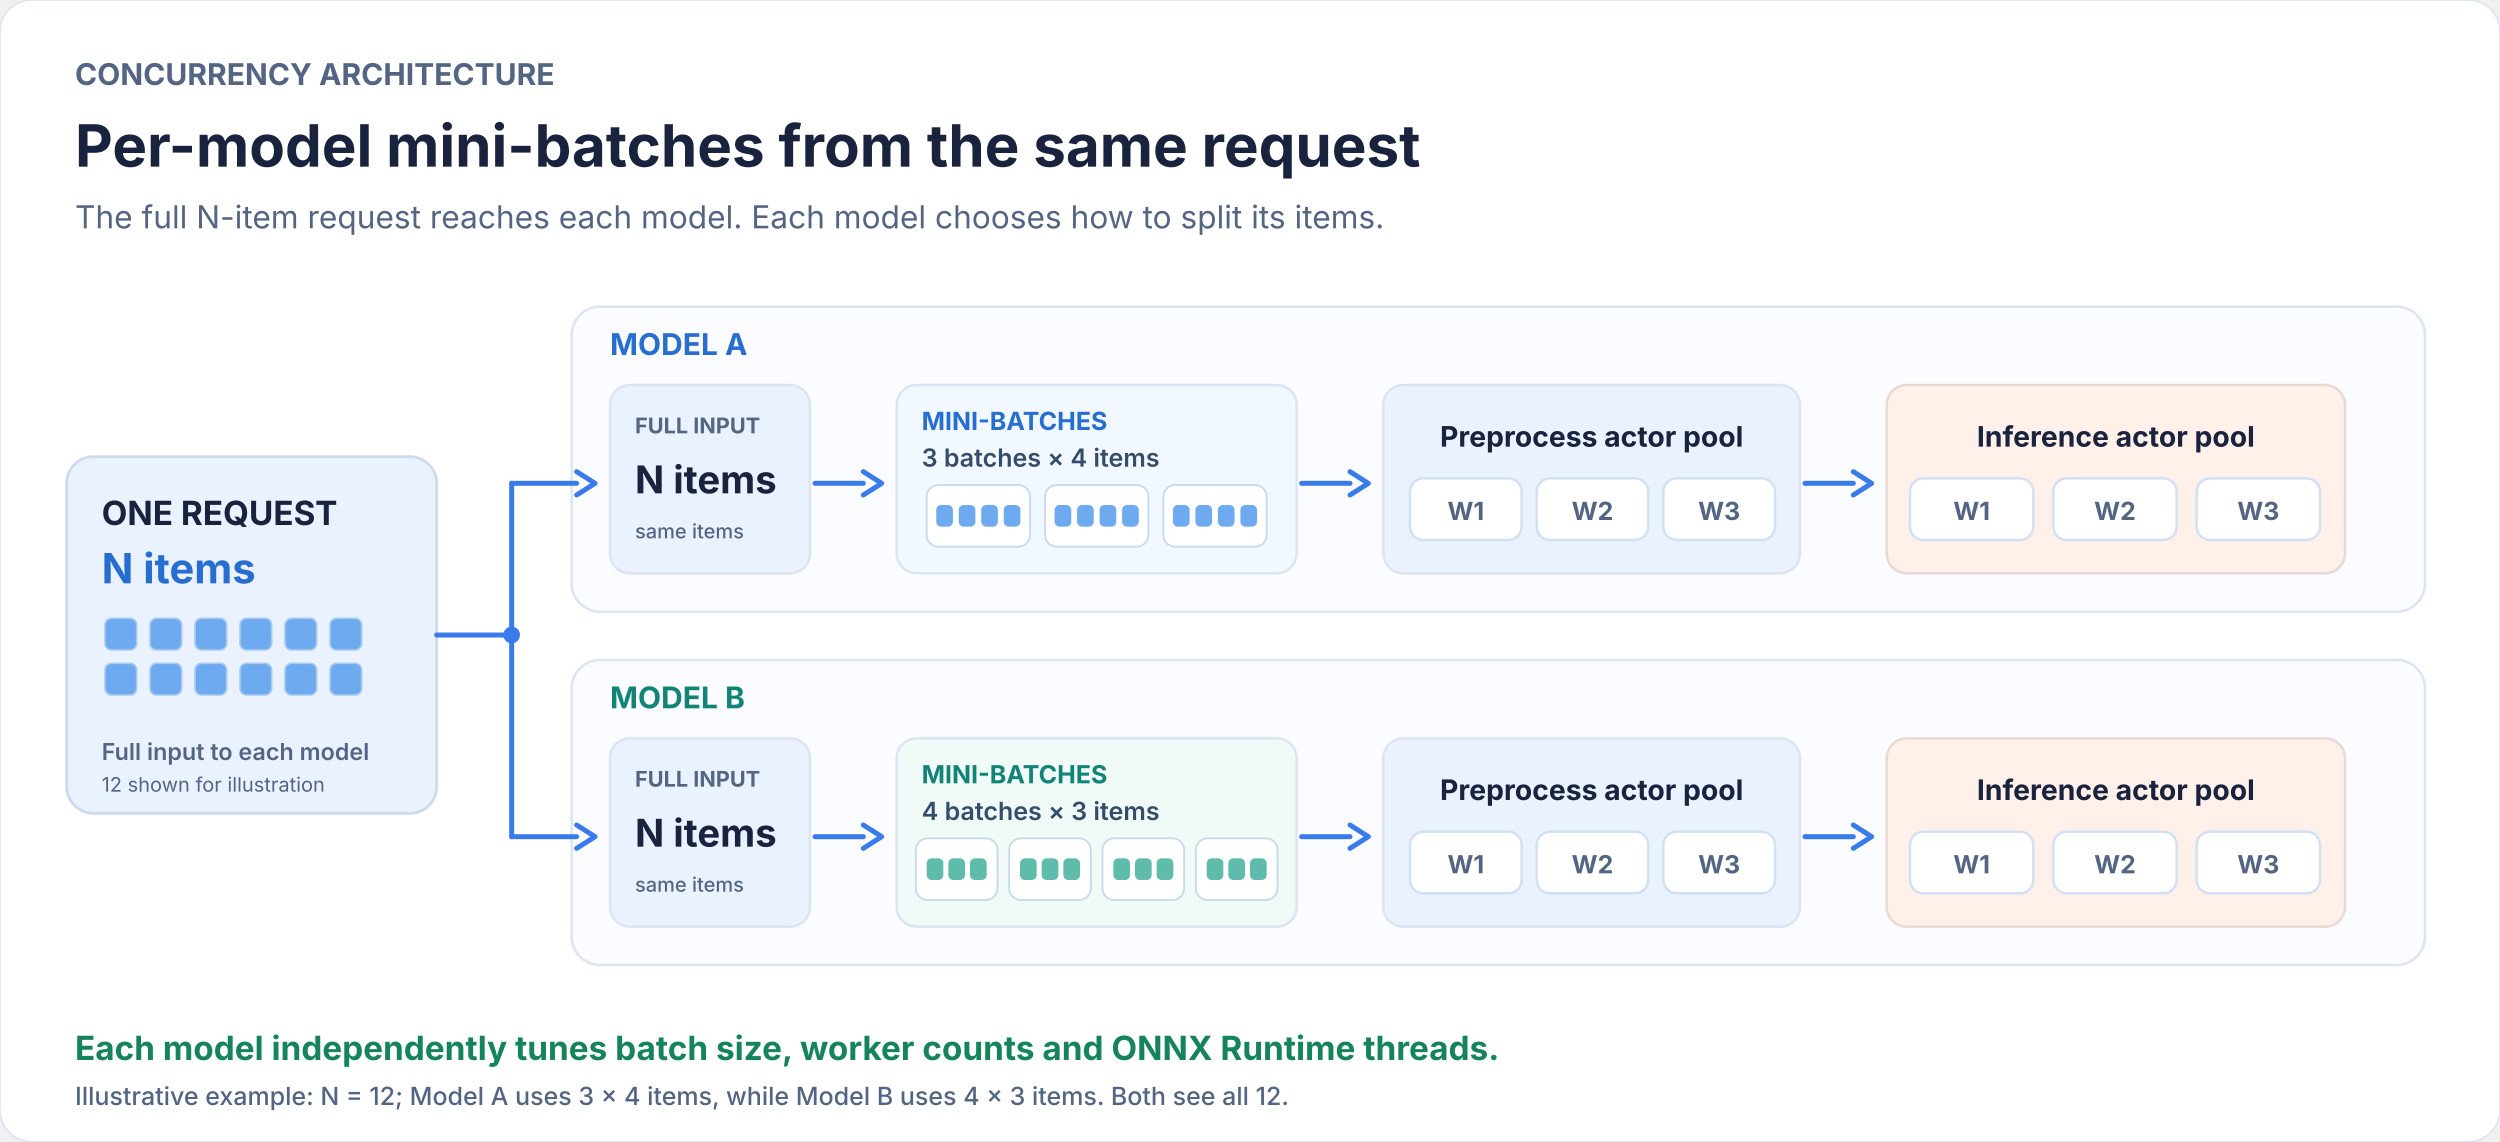
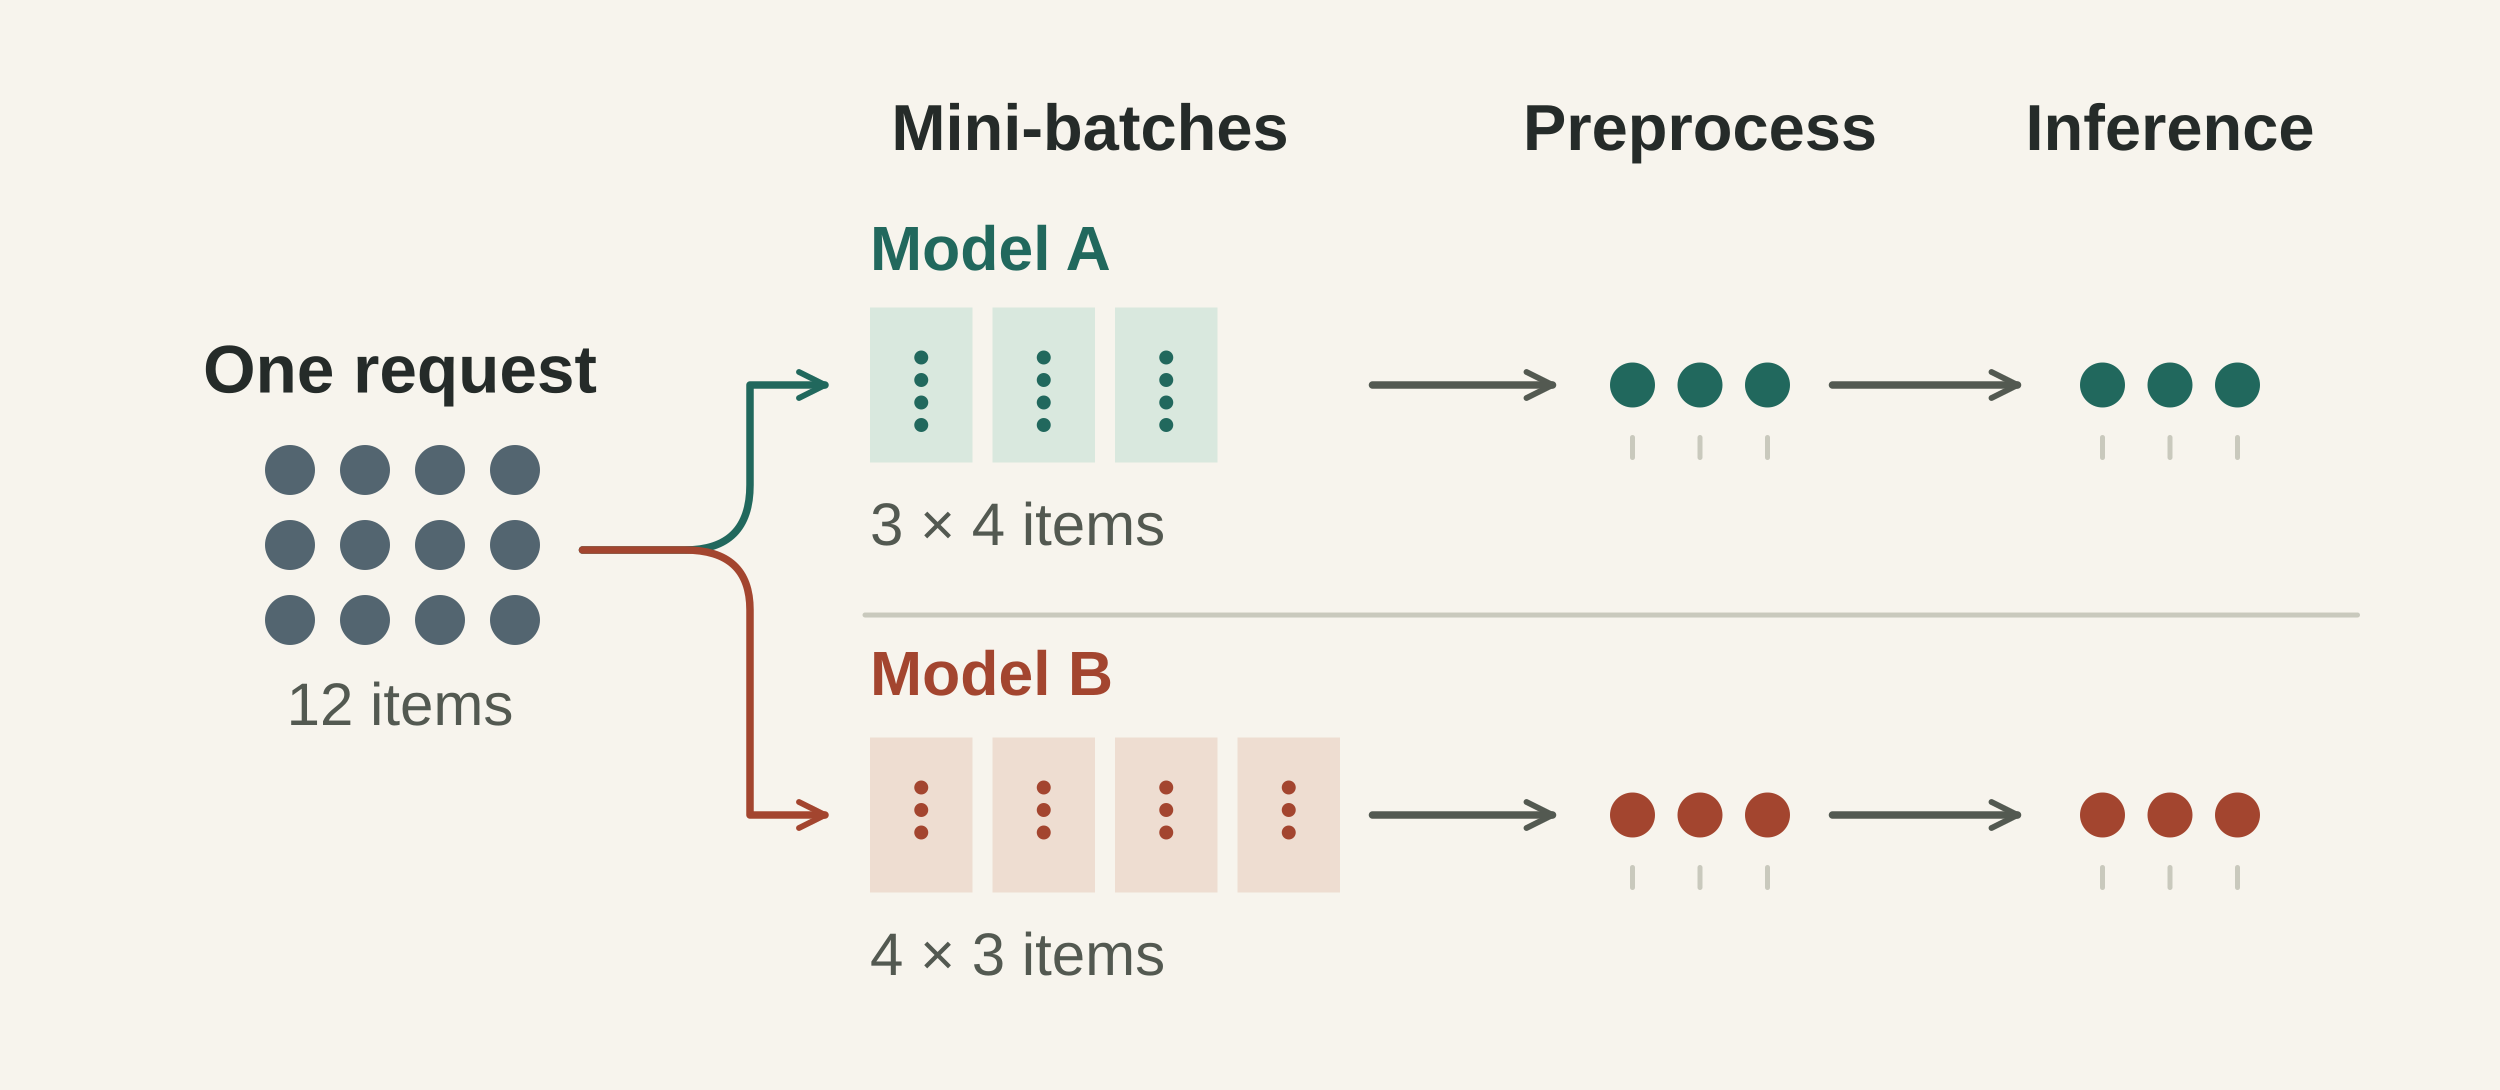
- <svg xmlns="http://www.w3.org/2000/svg" viewBox="0 0 1500 685" role="img" aria-label="One request with N items fans out to both model A and model B. Each model independently splits all N items into its own mini-batches before its preprocessing and inference actor pools.">
-   <rect x="0" y="0" width="1500" height="685" rx="19" fill="#FFFFFF" stroke="#DCE4F3" stroke-width="1" />
-   <text x="45" y="51" fill="#536582" font-family="Inter,Arial,sans-serif" font-size="18" font-weight="700" text-anchor="start">CONCURRENCY ARCHITECTURE</text>
-   <text x="45" y="100" fill="#19233e" font-family="Inter,Arial,sans-serif" font-size="35" font-weight="700" text-anchor="start">Per-model mini-batches from the same request</text>
-   <text x="45" y="137" fill="#536582" font-family="Inter,Arial,sans-serif" font-size="19" font-weight="400" text-anchor="start">The full N-item request reaches each model. Each model chooses how to split its items.</text>
-   <rect x="343" y="184" width="1112" height="183" rx="17" fill="#FBFCFF" stroke="#DCE4F3" stroke-width="1.5" />
-   <text x="366" y="213" fill="#286DD0" font-family="Inter,Arial,sans-serif" font-size="18" font-weight="750" text-anchor="start">MODEL A</text>
-   <rect x="366" y="231" width="120" height="113" rx="12" fill="#EAF2FF" stroke="#DCE4F3" stroke-width="1.5" />
-   <text x="381" y="260" fill="#536582" font-family="Inter,Arial,sans-serif" font-size="13" font-weight="700" text-anchor="start">FULL INPUT</text>
-   <text x="381" y="296" fill="#19233e" font-family="Inter,Arial,sans-serif" font-size="23" font-weight="750" text-anchor="start">N items</text>
-   <text x="381" y="323" fill="#536582" font-family="Inter,Arial,sans-serif" font-size="12" font-weight="500" text-anchor="start">same items</text>
-   <rect x="538" y="231" width="240" height="113" rx="12" fill="#F2F8FF" stroke="#DCE4F3" stroke-width="1.5" />
-   <text x="553" y="258" fill="#286DD0" font-family="Inter,Arial,sans-serif" font-size="15" font-weight="750" text-anchor="start">MINI-BATCHES</text>
-   <text x="553" y="280" fill="#354D6B" font-family="Inter,Arial,sans-serif" font-size="15" font-weight="600" text-anchor="start">3 batches × 4 items</text>
-   <rect x="556" y="291" width="62" height="37" rx="7" fill="#FFFFFF" stroke="#C8D9EC" stroke-width="1.1" />
-   <rect x="561.75" y="303" width="10" height="13" rx="3" fill="#6DAAEF" />
-   <rect x="575.25" y="303" width="10" height="13" rx="3" fill="#6DAAEF" />
-   <rect x="588.75" y="303" width="10" height="13" rx="3" fill="#6DAAEF" />
-   <rect x="602.25" y="303" width="10" height="13" rx="3" fill="#6DAAEF" />
-   <rect x="627" y="291" width="62" height="37" rx="7" fill="#FFFFFF" stroke="#C8D9EC" stroke-width="1.1" />
-   <rect x="632.75" y="303" width="10" height="13" rx="3" fill="#6DAAEF" />
-   <rect x="646.25" y="303" width="10" height="13" rx="3" fill="#6DAAEF" />
-   <rect x="659.75" y="303" width="10" height="13" rx="3" fill="#6DAAEF" />
-   <rect x="673.25" y="303" width="10" height="13" rx="3" fill="#6DAAEF" />
-   <rect x="698" y="291" width="62" height="37" rx="7" fill="#FFFFFF" stroke="#C8D9EC" stroke-width="1.1" />
-   <rect x="703.75" y="303" width="10" height="13" rx="3" fill="#6DAAEF" />
-   <rect x="717.25" y="303" width="10" height="13" rx="3" fill="#6DAAEF" />
-   <rect x="730.75" y="303" width="10" height="13" rx="3" fill="#6DAAEF" />
-   <rect x="744.25" y="303" width="10" height="13" rx="3" fill="#6DAAEF" />
-   <rect x="830" y="231" width="250" height="113" rx="12" fill="#EAF2FF" stroke="#DCE4F3" stroke-width="1.5" />
-   <text x="955" y="268" fill="#19233E" font-family="Inter,Arial,sans-serif" font-size="17" font-weight="700" text-anchor="middle">Preprocess actor pool</text>
-   <rect x="846" y="287" width="67" height="37" rx="8" fill="#FFFFFF" stroke="#D2E0F4" stroke-width="1.5" />
-   <text x="879.5" y="312" fill="#536582" font-family="Inter,Arial,sans-serif" font-size="15" font-weight="700" text-anchor="middle">W1</text>
-   <rect x="922" y="287" width="67" height="37" rx="8" fill="#FFFFFF" stroke="#D2E0F4" stroke-width="1.5" />
-   <text x="955.5" y="312" fill="#536582" font-family="Inter,Arial,sans-serif" font-size="15" font-weight="700" text-anchor="middle">W2</text>
-   <rect x="998" y="287" width="67" height="37" rx="8" fill="#FFFFFF" stroke="#D2E0F4" stroke-width="1.5" />
-   <text x="1031.5" y="312" fill="#536582" font-family="Inter,Arial,sans-serif" font-size="15" font-weight="700" text-anchor="middle">W3</text>
-   <rect x="1132" y="231" width="275" height="113" rx="12" fill="#FFF0E9" stroke="#ECD8D2" stroke-width="1.5" />
-   <text x="1269.5" y="268" fill="#19233E" font-family="Inter,Arial,sans-serif" font-size="17" font-weight="700" text-anchor="middle">Inference actor pool</text>
-   <rect x="1146" y="287" width="74" height="37" rx="8" fill="#FFFFFF" stroke="#D2E0F4" stroke-width="1.5" />
-   <text x="1183" y="312" fill="#536582" font-family="Inter,Arial,sans-serif" font-size="15" font-weight="700" text-anchor="middle">W1</text>
-   <rect x="1232" y="287" width="74" height="37" rx="8" fill="#FFFFFF" stroke="#D2E0F4" stroke-width="1.5" />
-   <text x="1269" y="312" fill="#536582" font-family="Inter,Arial,sans-serif" font-size="15" font-weight="700" text-anchor="middle">W2</text>
-   <rect x="1318" y="287" width="74" height="37" rx="8" fill="#FFFFFF" stroke="#D2E0F4" stroke-width="1.5" />
-   <text x="1355" y="312" fill="#536582" font-family="Inter,Arial,sans-serif" font-size="15" font-weight="700" text-anchor="middle">W3</text>
-   <path d="M489 290H518 M518 283L529 290L518 297" fill="none" stroke="#397bea" stroke-width="3" stroke-linecap="round" stroke-linejoin="round" />
-   <path d="M781 290H810 M810 283L821 290L810 297" fill="none" stroke="#397bea" stroke-width="3" stroke-linecap="round" stroke-linejoin="round" />
-   <path d="M1083 290H1112 M1112 283L1123 290L1112 297" fill="none" stroke="#397bea" stroke-width="3" stroke-linecap="round" stroke-linejoin="round" />
-   <rect x="343" y="396" width="1112" height="183" rx="17" fill="#FBFCFF" stroke="#DCE4F3" stroke-width="1.5" />
-   <text x="366" y="425" fill="#128477" font-family="Inter,Arial,sans-serif" font-size="18" font-weight="750" text-anchor="start">MODEL B</text>
-   <rect x="366" y="443" width="120" height="113" rx="12" fill="#EAF2FF" stroke="#DCE4F3" stroke-width="1.5" />
-   <text x="381" y="472" fill="#536582" font-family="Inter,Arial,sans-serif" font-size="13" font-weight="700" text-anchor="start">FULL INPUT</text>
-   <text x="381" y="508" fill="#19233e" font-family="Inter,Arial,sans-serif" font-size="23" font-weight="750" text-anchor="start">N items</text>
-   <text x="381" y="535" fill="#536582" font-family="Inter,Arial,sans-serif" font-size="12" font-weight="500" text-anchor="start">same items</text>
-   <rect x="538" y="443" width="240" height="113" rx="12" fill="#F0FAF6" stroke="#DCE4F3" stroke-width="1.5" />
-   <text x="553" y="470" fill="#128477" font-family="Inter,Arial,sans-serif" font-size="15" font-weight="750" text-anchor="start">MINI-BATCHES</text>
-   <text x="553" y="492" fill="#354D6B" font-family="Inter,Arial,sans-serif" font-size="15" font-weight="600" text-anchor="start">4 batches × 3 items</text>
-   <rect x="549.5" y="503" width="49" height="37" rx="7" fill="#FFFFFF" stroke="#C8D9EC" stroke-width="1.1" />
-   <rect x="556.00" y="515" width="10" height="13" rx="3" fill="#60BCAA" />
-   <rect x="569.00" y="515" width="10" height="13" rx="3" fill="#60BCAA" />
-   <rect x="582.00" y="515" width="10" height="13" rx="3" fill="#60BCAA" />
-   <rect x="605.5" y="503" width="49" height="37" rx="7" fill="#FFFFFF" stroke="#C8D9EC" stroke-width="1.1" />
-   <rect x="612.00" y="515" width="10" height="13" rx="3" fill="#60BCAA" />
-   <rect x="625.00" y="515" width="10" height="13" rx="3" fill="#60BCAA" />
-   <rect x="638.00" y="515" width="10" height="13" rx="3" fill="#60BCAA" />
-   <rect x="661.5" y="503" width="49" height="37" rx="7" fill="#FFFFFF" stroke="#C8D9EC" stroke-width="1.1" />
-   <rect x="668.00" y="515" width="10" height="13" rx="3" fill="#60BCAA" />
-   <rect x="681.00" y="515" width="10" height="13" rx="3" fill="#60BCAA" />
-   <rect x="694.00" y="515" width="10" height="13" rx="3" fill="#60BCAA" />
-   <rect x="717.5" y="503" width="49" height="37" rx="7" fill="#FFFFFF" stroke="#C8D9EC" stroke-width="1.1" />
-   <rect x="724.00" y="515" width="10" height="13" rx="3" fill="#60BCAA" />
-   <rect x="737.00" y="515" width="10" height="13" rx="3" fill="#60BCAA" />
-   <rect x="750.00" y="515" width="10" height="13" rx="3" fill="#60BCAA" />
-   <rect x="830" y="443" width="250" height="113" rx="12" fill="#EAF2FF" stroke="#DCE4F3" stroke-width="1.5" />
-   <text x="955" y="480" fill="#19233E" font-family="Inter,Arial,sans-serif" font-size="17" font-weight="700" text-anchor="middle">Preprocess actor pool</text>
-   <rect x="846" y="499" width="67" height="37" rx="8" fill="#FFFFFF" stroke="#D2E0F4" stroke-width="1.5" />
-   <text x="879.5" y="524" fill="#536582" font-family="Inter,Arial,sans-serif" font-size="15" font-weight="700" text-anchor="middle">W1</text>
-   <rect x="922" y="499" width="67" height="37" rx="8" fill="#FFFFFF" stroke="#D2E0F4" stroke-width="1.5" />
-   <text x="955.5" y="524" fill="#536582" font-family="Inter,Arial,sans-serif" font-size="15" font-weight="700" text-anchor="middle">W2</text>
-   <rect x="998" y="499" width="67" height="37" rx="8" fill="#FFFFFF" stroke="#D2E0F4" stroke-width="1.5" />
-   <text x="1031.5" y="524" fill="#536582" font-family="Inter,Arial,sans-serif" font-size="15" font-weight="700" text-anchor="middle">W3</text>
-   <rect x="1132" y="443" width="275" height="113" rx="12" fill="#FFF0E9" stroke="#ECD8D2" stroke-width="1.5" />
-   <text x="1269.5" y="480" fill="#19233E" font-family="Inter,Arial,sans-serif" font-size="17" font-weight="700" text-anchor="middle">Inference actor pool</text>
-   <rect x="1146" y="499" width="74" height="37" rx="8" fill="#FFFFFF" stroke="#D2E0F4" stroke-width="1.5" />
-   <text x="1183" y="524" fill="#536582" font-family="Inter,Arial,sans-serif" font-size="15" font-weight="700" text-anchor="middle">W1</text>
-   <rect x="1232" y="499" width="74" height="37" rx="8" fill="#FFFFFF" stroke="#D2E0F4" stroke-width="1.5" />
-   <text x="1269" y="524" fill="#536582" font-family="Inter,Arial,sans-serif" font-size="15" font-weight="700" text-anchor="middle">W2</text>
-   <rect x="1318" y="499" width="74" height="37" rx="8" fill="#FFFFFF" stroke="#D2E0F4" stroke-width="1.5" />
-   <text x="1355" y="524" fill="#536582" font-family="Inter,Arial,sans-serif" font-size="15" font-weight="700" text-anchor="middle">W3</text>
-   <path d="M489 502H518 M518 495L529 502L518 509" fill="none" stroke="#397bea" stroke-width="3" stroke-linecap="round" stroke-linejoin="round" />
-   <path d="M781 502H810 M810 495L821 502L810 509" fill="none" stroke="#397bea" stroke-width="3" stroke-linecap="round" stroke-linejoin="round" />
-   <path d="M1083 502H1112 M1112 495L1123 502L1112 509" fill="none" stroke="#397bea" stroke-width="3" stroke-linecap="round" stroke-linejoin="round" />
-   <rect x="40" y="274" width="222" height="214" rx="16" fill="#EAF2FF" stroke="#CDDBEF" stroke-width="1.7" />
-   <text x="61" y="315" fill="#19233E" font-family="Inter,Arial,sans-serif" font-size="20" font-weight="750" text-anchor="start">ONE REQUEST</text>
-   <text x="61" y="350" fill="#286DD0" font-family="Inter,Arial,sans-serif" font-size="25" font-weight="750" text-anchor="start">N items</text>
-   <rect x="63" y="371" width="19" height="19" rx="4" fill="#6DAAEF" stroke="#A9CAEF" stroke-width="1" />
-   <rect x="90" y="371" width="19" height="19" rx="4" fill="#6DAAEF" stroke="#A9CAEF" stroke-width="1" />
-   <rect x="117" y="371" width="19" height="19" rx="4" fill="#6DAAEF" stroke="#A9CAEF" stroke-width="1" />
-   <rect x="144" y="371" width="19" height="19" rx="4" fill="#6DAAEF" stroke="#A9CAEF" stroke-width="1" />
-   <rect x="171" y="371" width="19" height="19" rx="4" fill="#6DAAEF" stroke="#A9CAEF" stroke-width="1" />
-   <rect x="198" y="371" width="19" height="19" rx="4" fill="#6DAAEF" stroke="#A9CAEF" stroke-width="1" />
-   <rect x="63" y="398" width="19" height="19" rx="4" fill="#6DAAEF" stroke="#A9CAEF" stroke-width="1" />
-   <rect x="90" y="398" width="19" height="19" rx="4" fill="#6DAAEF" stroke="#A9CAEF" stroke-width="1" />
-   <rect x="117" y="398" width="19" height="19" rx="4" fill="#6DAAEF" stroke="#A9CAEF" stroke-width="1" />
-   <rect x="144" y="398" width="19" height="19" rx="4" fill="#6DAAEF" stroke="#A9CAEF" stroke-width="1" />
-   <rect x="171" y="398" width="19" height="19" rx="4" fill="#6DAAEF" stroke="#A9CAEF" stroke-width="1" />
-   <rect x="198" y="398" width="19" height="19" rx="4" fill="#6DAAEF" stroke="#A9CAEF" stroke-width="1" />
-   <text x="61" y="456" fill="#536582" font-family="Inter,Arial,sans-serif" font-size="14" font-weight="600" text-anchor="start">Full input to each model</text>
-   <text x="61" y="475" fill="#536582" font-family="Inter,Arial,sans-serif" font-size="12" font-weight="400" text-anchor="start">12 shown for illustration</text>
-   <path d="M262 381H307 M307 290V502" stroke="#397bea" stroke-width="3" stroke-linecap="round" stroke-linejoin="round" fill="none" />
-   <circle cx="307" cy="381" r="5" fill="#397bea" />
-   <path d="M307 290H346 M346 283L357 290L346 297" fill="none" stroke="#397bea" stroke-width="3" stroke-linecap="round" stroke-linejoin="round" />
-   <path d="M307 502H346 M346 495L357 502L346 509" fill="none" stroke="#397bea" stroke-width="3" stroke-linecap="round" stroke-linejoin="round" />
-   <text x="45" y="636" fill="#16845A" font-family="Inter,Arial,sans-serif" font-size="20" font-weight="700" text-anchor="start">Each model independently tunes batch size, worker counts and ONNX Runtime threads.</text>
-   <text x="45" y="663" fill="#536582" font-family="Inter,Arial,sans-serif" font-size="15" font-weight="500" text-anchor="start">Illustrative example: N = 12; Model A uses 3 × 4 items, while Model B uses 4 × 3 items. Both see all 12.</text>
+ <svg xmlns="http://www.w3.org/2000/svg" viewBox="0 0 1000 436" role="img" aria-labelledby="title desc">
+   <defs>
+     <marker id="arrow" viewBox="0 0 10 10" markerWidth="13" markerHeight="13" refX="9" refY="5" orient="auto" markerUnits="userSpaceOnUse">
+       <path d="M1 1L9 5 1 9" fill="none" stroke="#535951" stroke-width="1.8" stroke-linecap="round" stroke-linejoin="round" />
+     </marker>
+     <marker id="arrow-rust" viewBox="0 0 10 10" markerWidth="13" markerHeight="13" refX="9" refY="5" orient="auto" markerUnits="userSpaceOnUse">
+       <path d="M1 1L9 5 1 9" fill="none" stroke="#a3452f" stroke-width="1.8" stroke-linecap="round" stroke-linejoin="round" />
+     </marker>
+     <marker id="arrow-teal" viewBox="0 0 10 10" markerWidth="13" markerHeight="13" refX="9" refY="5" orient="auto" markerUnits="userSpaceOnUse">
+       <path d="M1 1L9 5 1 9" fill="none" stroke="#21685d" stroke-width="1.8" stroke-linecap="round" stroke-linejoin="round" />
+     </marker>
+   </defs>
+   <rect x="0" y="0" width="1000" height="436" fill="#f7f4ed" />
+   <text x="160" y="157" text-anchor="middle" font-family="Arial, Helvetica, sans-serif" font-size="27" font-weight="700" fill="#252b29">One request</text>
+   <circle cx="116" cy="188" r="10" fill="#536570" />
+   <circle cx="146" cy="188" r="10" fill="#536570" />
+   <circle cx="176" cy="188" r="10" fill="#536570" />
+   <circle cx="206" cy="188" r="10" fill="#536570" />
+   <circle cx="116" cy="218" r="10" fill="#536570" />
+   <circle cx="146" cy="218" r="10" fill="#536570" />
+   <circle cx="176" cy="218" r="10" fill="#536570" />
+   <circle cx="206" cy="218" r="10" fill="#536570" />
+   <circle cx="116" cy="248" r="10" fill="#536570" />
+   <circle cx="146" cy="248" r="10" fill="#536570" />
+   <circle cx="176" cy="248" r="10" fill="#536570" />
+   <circle cx="206" cy="248" r="10" fill="#536570" />
+   <text x="160" y="290" text-anchor="middle" font-family="Arial, Helvetica, sans-serif" font-size="24" font-weight="400" fill="#535951">12 items</text>
+   <text x="436" y="60" text-anchor="middle" font-family="Arial, Helvetica, sans-serif" font-size="26" font-weight="700" fill="#252b29">Mini-batches</text>
+   <text x="680" y="60" text-anchor="middle" font-family="Arial, Helvetica, sans-serif" font-size="26" font-weight="700" fill="#252b29">Preprocess</text>
+   <text x="868" y="60" text-anchor="middle" font-family="Arial, Helvetica, sans-serif" font-size="26" font-weight="700" fill="#252b29">Inference</text>
+   <path d="M233 220H274Q300 220 300 194V154H330" fill="none" stroke="#21685d" stroke-width="3" stroke-linecap="round" stroke-linejoin="round" marker-end="url(#arrow-teal)" />
+   <path d="M233 220H274Q300 220 300 244V326H330" fill="none" stroke="#a3452f" stroke-width="3" stroke-linecap="round" stroke-linejoin="round" marker-end="url(#arrow-rust)" />
+   <text x="348" y="108" text-anchor="start" font-family="Arial, Helvetica, sans-serif" font-size="25" font-weight="700" fill="#21685d">Model A</text>
+   <text x="348" y="278" text-anchor="start" font-family="Arial, Helvetica, sans-serif" font-size="25" font-weight="700" fill="#a3452f">Model B</text>
+   <rect x="348" y="123" width="41" height="62" fill="#d9e8de" />
+   <circle cx="368.5" cy="143" r="2.8" fill="#21685d" />
+   <circle cx="368.5" cy="152" r="2.8" fill="#21685d" />
+   <circle cx="368.5" cy="161" r="2.8" fill="#21685d" />
+   <circle cx="368.5" cy="170" r="2.8" fill="#21685d" />
+   <rect x="397" y="123" width="41" height="62" fill="#d9e8de" />
+   <circle cx="417.5" cy="143" r="2.8" fill="#21685d" />
+   <circle cx="417.5" cy="152" r="2.8" fill="#21685d" />
+   <circle cx="417.5" cy="161" r="2.8" fill="#21685d" />
+   <circle cx="417.5" cy="170" r="2.8" fill="#21685d" />
+   <rect x="446" y="123" width="41" height="62" fill="#d9e8de" />
+   <circle cx="466.5" cy="143" r="2.8" fill="#21685d" />
+   <circle cx="466.5" cy="152" r="2.8" fill="#21685d" />
+   <circle cx="466.5" cy="161" r="2.8" fill="#21685d" />
+   <circle cx="466.5" cy="170" r="2.8" fill="#21685d" />
+   <rect x="348" y="295" width="41" height="62" fill="#eeddd1" />
+   <circle cx="368.5" cy="315" r="2.8" fill="#a3452f" />
+   <circle cx="368.5" cy="324" r="2.8" fill="#a3452f" />
+   <circle cx="368.5" cy="333" r="2.8" fill="#a3452f" />
+   <rect x="397" y="295" width="41" height="62" fill="#eeddd1" />
+   <circle cx="417.5" cy="315" r="2.8" fill="#a3452f" />
+   <circle cx="417.5" cy="324" r="2.8" fill="#a3452f" />
+   <circle cx="417.5" cy="333" r="2.8" fill="#a3452f" />
+   <rect x="446" y="295" width="41" height="62" fill="#eeddd1" />
+   <circle cx="466.5" cy="315" r="2.8" fill="#a3452f" />
+   <circle cx="466.5" cy="324" r="2.8" fill="#a3452f" />
+   <circle cx="466.5" cy="333" r="2.8" fill="#a3452f" />
+   <rect x="495" y="295" width="41" height="62" fill="#eeddd1" />
+   <circle cx="515.5" cy="315" r="2.8" fill="#a3452f" />
+   <circle cx="515.5" cy="324" r="2.8" fill="#a3452f" />
+   <circle cx="515.5" cy="333" r="2.8" fill="#a3452f" />
+   <text x="348" y="218" text-anchor="start" font-family="Arial, Helvetica, sans-serif" font-size="24" font-weight="400" fill="#535951">3 × 4 items</text>
+   <text x="348" y="390" text-anchor="start" font-family="Arial, Helvetica, sans-serif" font-size="24" font-weight="400" fill="#535951">4 × 3 items</text>
+   <path d="M346 246H943" fill="none" stroke="#c9c9bd" stroke-width="2" stroke-linecap="round" stroke-linejoin="round" />
+   <path d="M549 154H621" fill="none" stroke="#535951" stroke-width="3" stroke-linecap="round" stroke-linejoin="round" marker-end="url(#arrow)" />
+   <path d="M733 154H807" fill="none" stroke="#535951" stroke-width="3" stroke-linecap="round" stroke-linejoin="round" marker-end="url(#arrow)" />
+   <path d="M549 326H621" fill="none" stroke="#535951" stroke-width="3" stroke-linecap="round" stroke-linejoin="round" marker-end="url(#arrow)" />
+   <path d="M733 326H807" fill="none" stroke="#535951" stroke-width="3" stroke-linecap="round" stroke-linejoin="round" marker-end="url(#arrow)" />
+   <circle cx="653" cy="154" r="9" fill="#21685d" />
+   <path d="M653 175V183" fill="none" stroke="#c9c9bd" stroke-width="2" stroke-linecap="round" stroke-linejoin="round" />
+   <circle cx="680" cy="154" r="9" fill="#21685d" />
+   <path d="M680 175V183" fill="none" stroke="#c9c9bd" stroke-width="2" stroke-linecap="round" stroke-linejoin="round" />
+   <circle cx="707" cy="154" r="9" fill="#21685d" />
+   <path d="M707 175V183" fill="none" stroke="#c9c9bd" stroke-width="2" stroke-linecap="round" stroke-linejoin="round" />
+   <circle cx="841" cy="154" r="9" fill="#21685d" />
+   <path d="M841 175V183" fill="none" stroke="#c9c9bd" stroke-width="2" stroke-linecap="round" stroke-linejoin="round" />
+   <circle cx="868" cy="154" r="9" fill="#21685d" />
+   <path d="M868 175V183" fill="none" stroke="#c9c9bd" stroke-width="2" stroke-linecap="round" stroke-linejoin="round" />
+   <circle cx="895" cy="154" r="9" fill="#21685d" />
+   <path d="M895 175V183" fill="none" stroke="#c9c9bd" stroke-width="2" stroke-linecap="round" stroke-linejoin="round" />
+   <circle cx="653" cy="326" r="9" fill="#a3452f" />
+   <path d="M653 347V355" fill="none" stroke="#c9c9bd" stroke-width="2" stroke-linecap="round" stroke-linejoin="round" />
+   <circle cx="680" cy="326" r="9" fill="#a3452f" />
+   <path d="M680 347V355" fill="none" stroke="#c9c9bd" stroke-width="2" stroke-linecap="round" stroke-linejoin="round" />
+   <circle cx="707" cy="326" r="9" fill="#a3452f" />
+   <path d="M707 347V355" fill="none" stroke="#c9c9bd" stroke-width="2" stroke-linecap="round" stroke-linejoin="round" />
+   <circle cx="841" cy="326" r="9" fill="#a3452f" />
+   <path d="M841 347V355" fill="none" stroke="#c9c9bd" stroke-width="2" stroke-linecap="round" stroke-linejoin="round" />
+   <circle cx="868" cy="326" r="9" fill="#a3452f" />
+   <path d="M868 347V355" fill="none" stroke="#c9c9bd" stroke-width="2" stroke-linecap="round" stroke-linejoin="round" />
+   <circle cx="895" cy="326" r="9" fill="#a3452f" />
+   <path d="M895 347V355" fill="none" stroke="#c9c9bd" stroke-width="2" stroke-linecap="round" stroke-linejoin="round" />
</svg>
